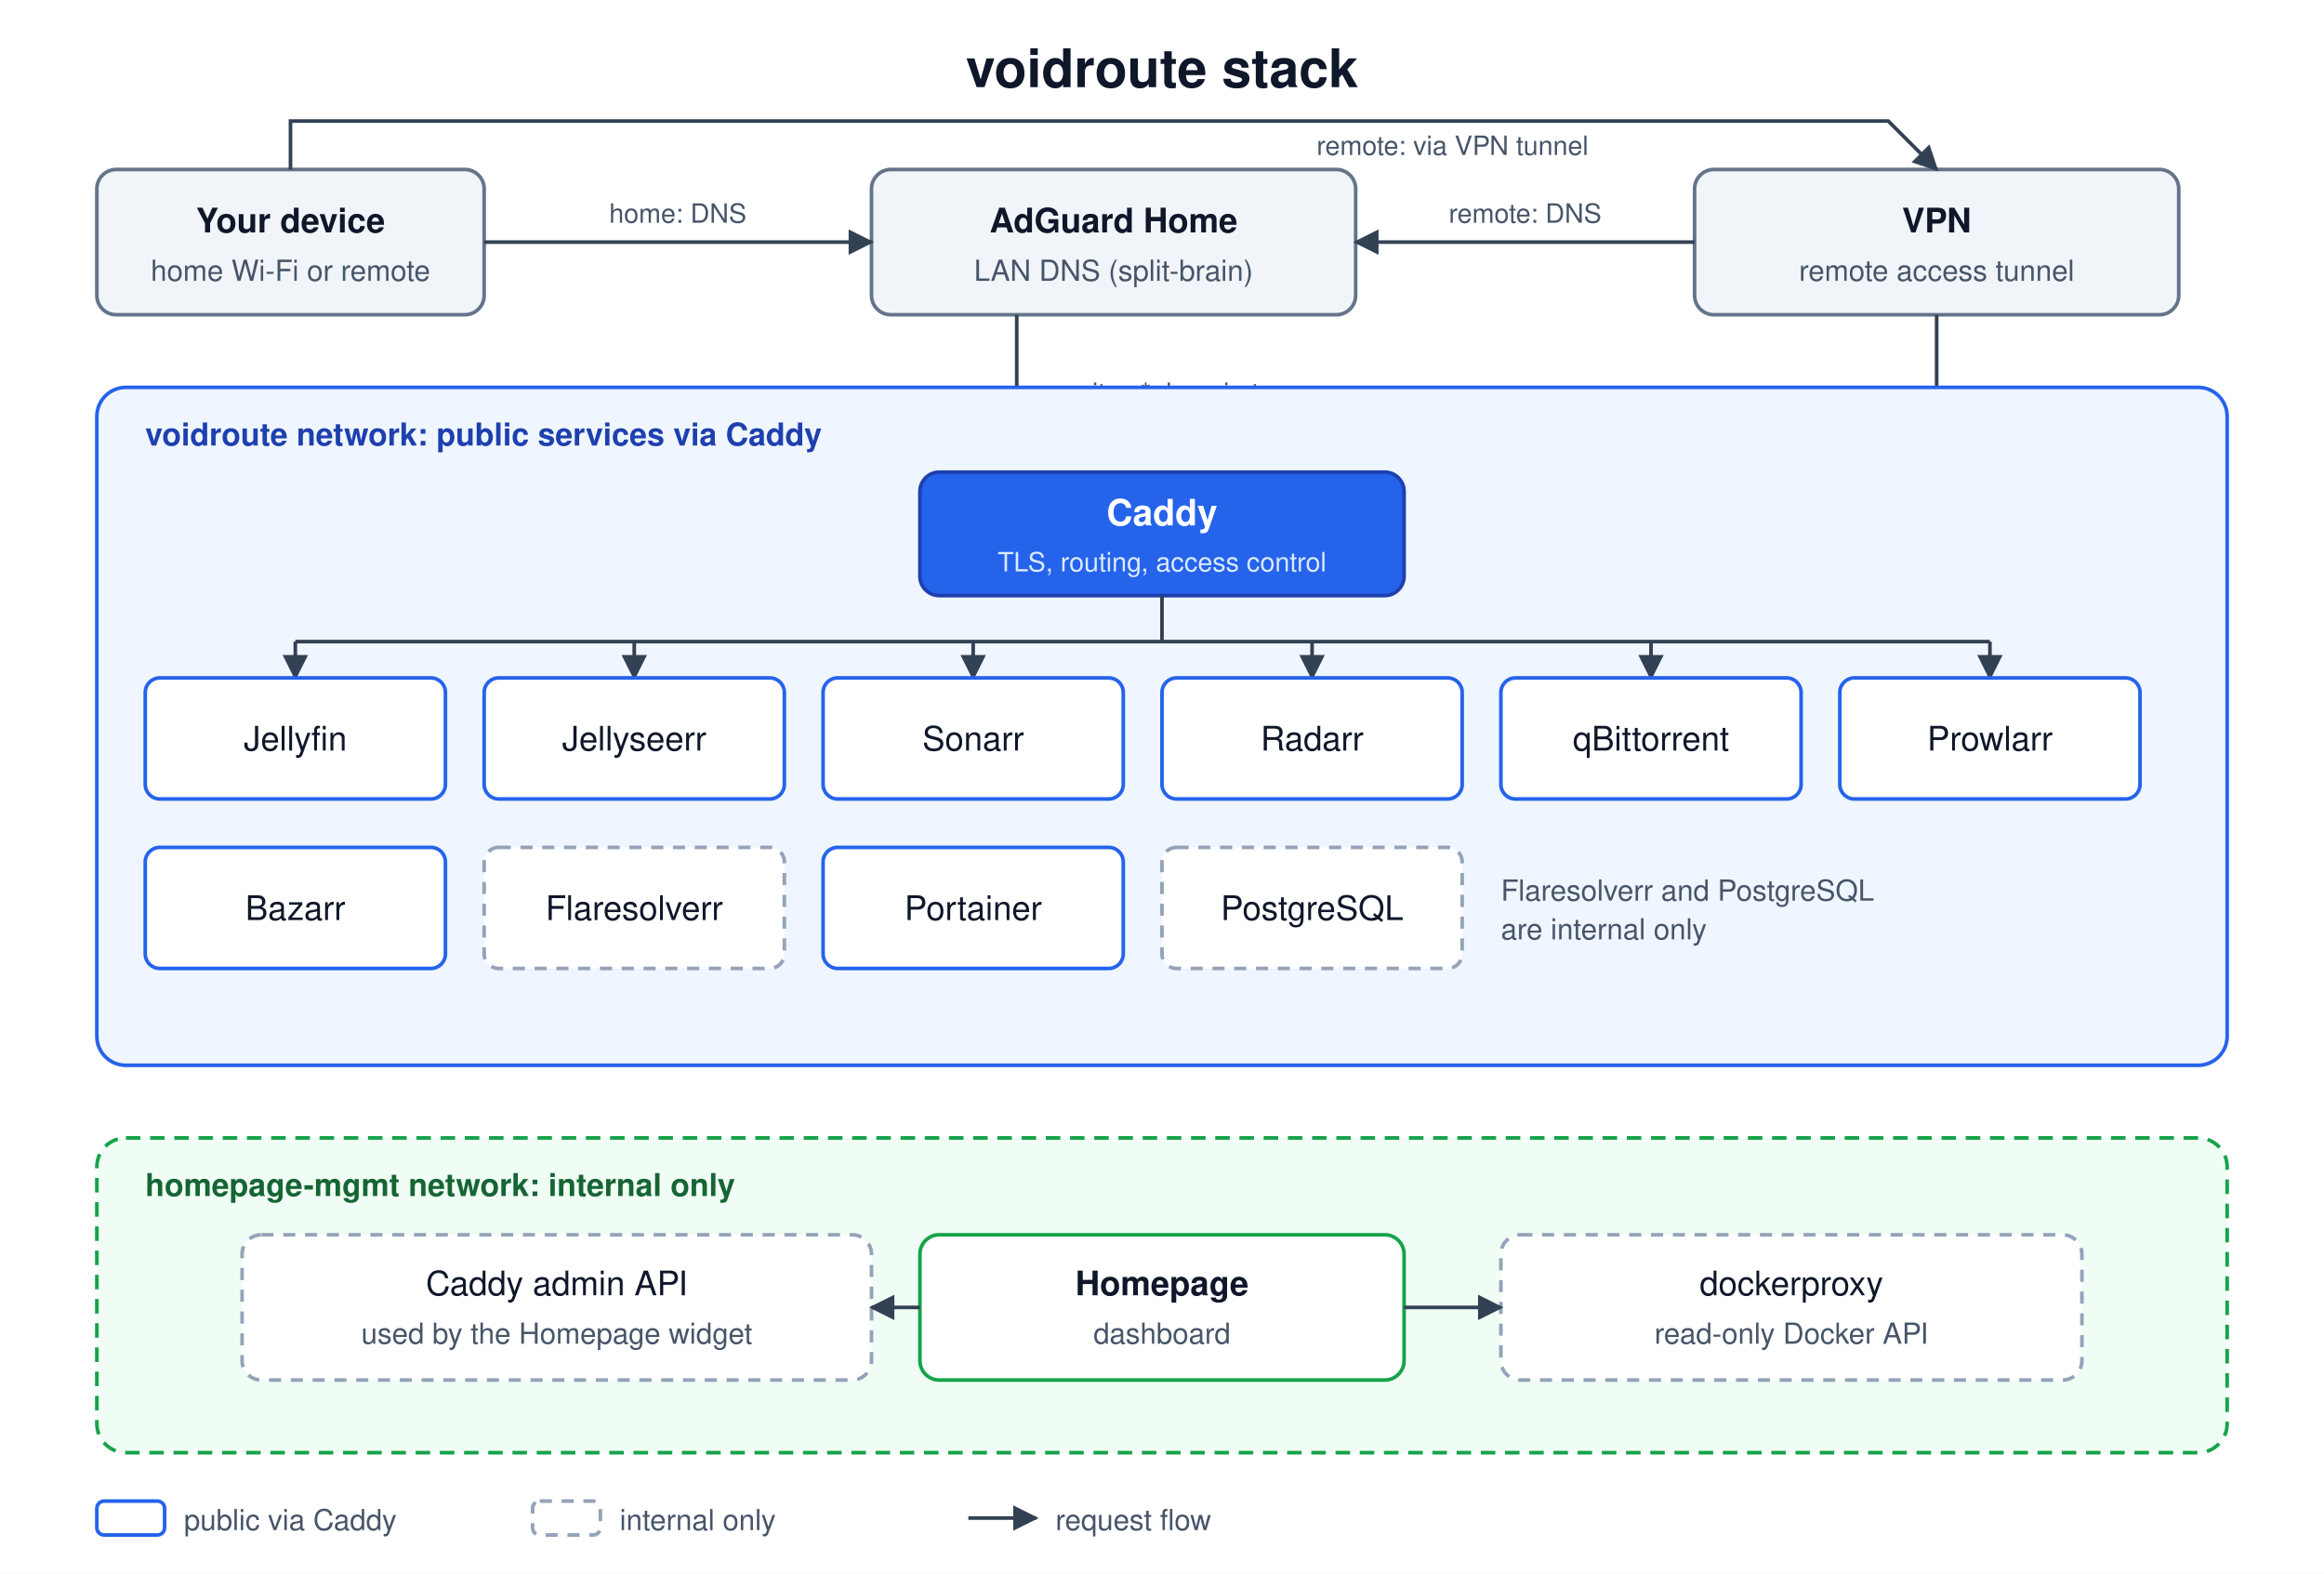
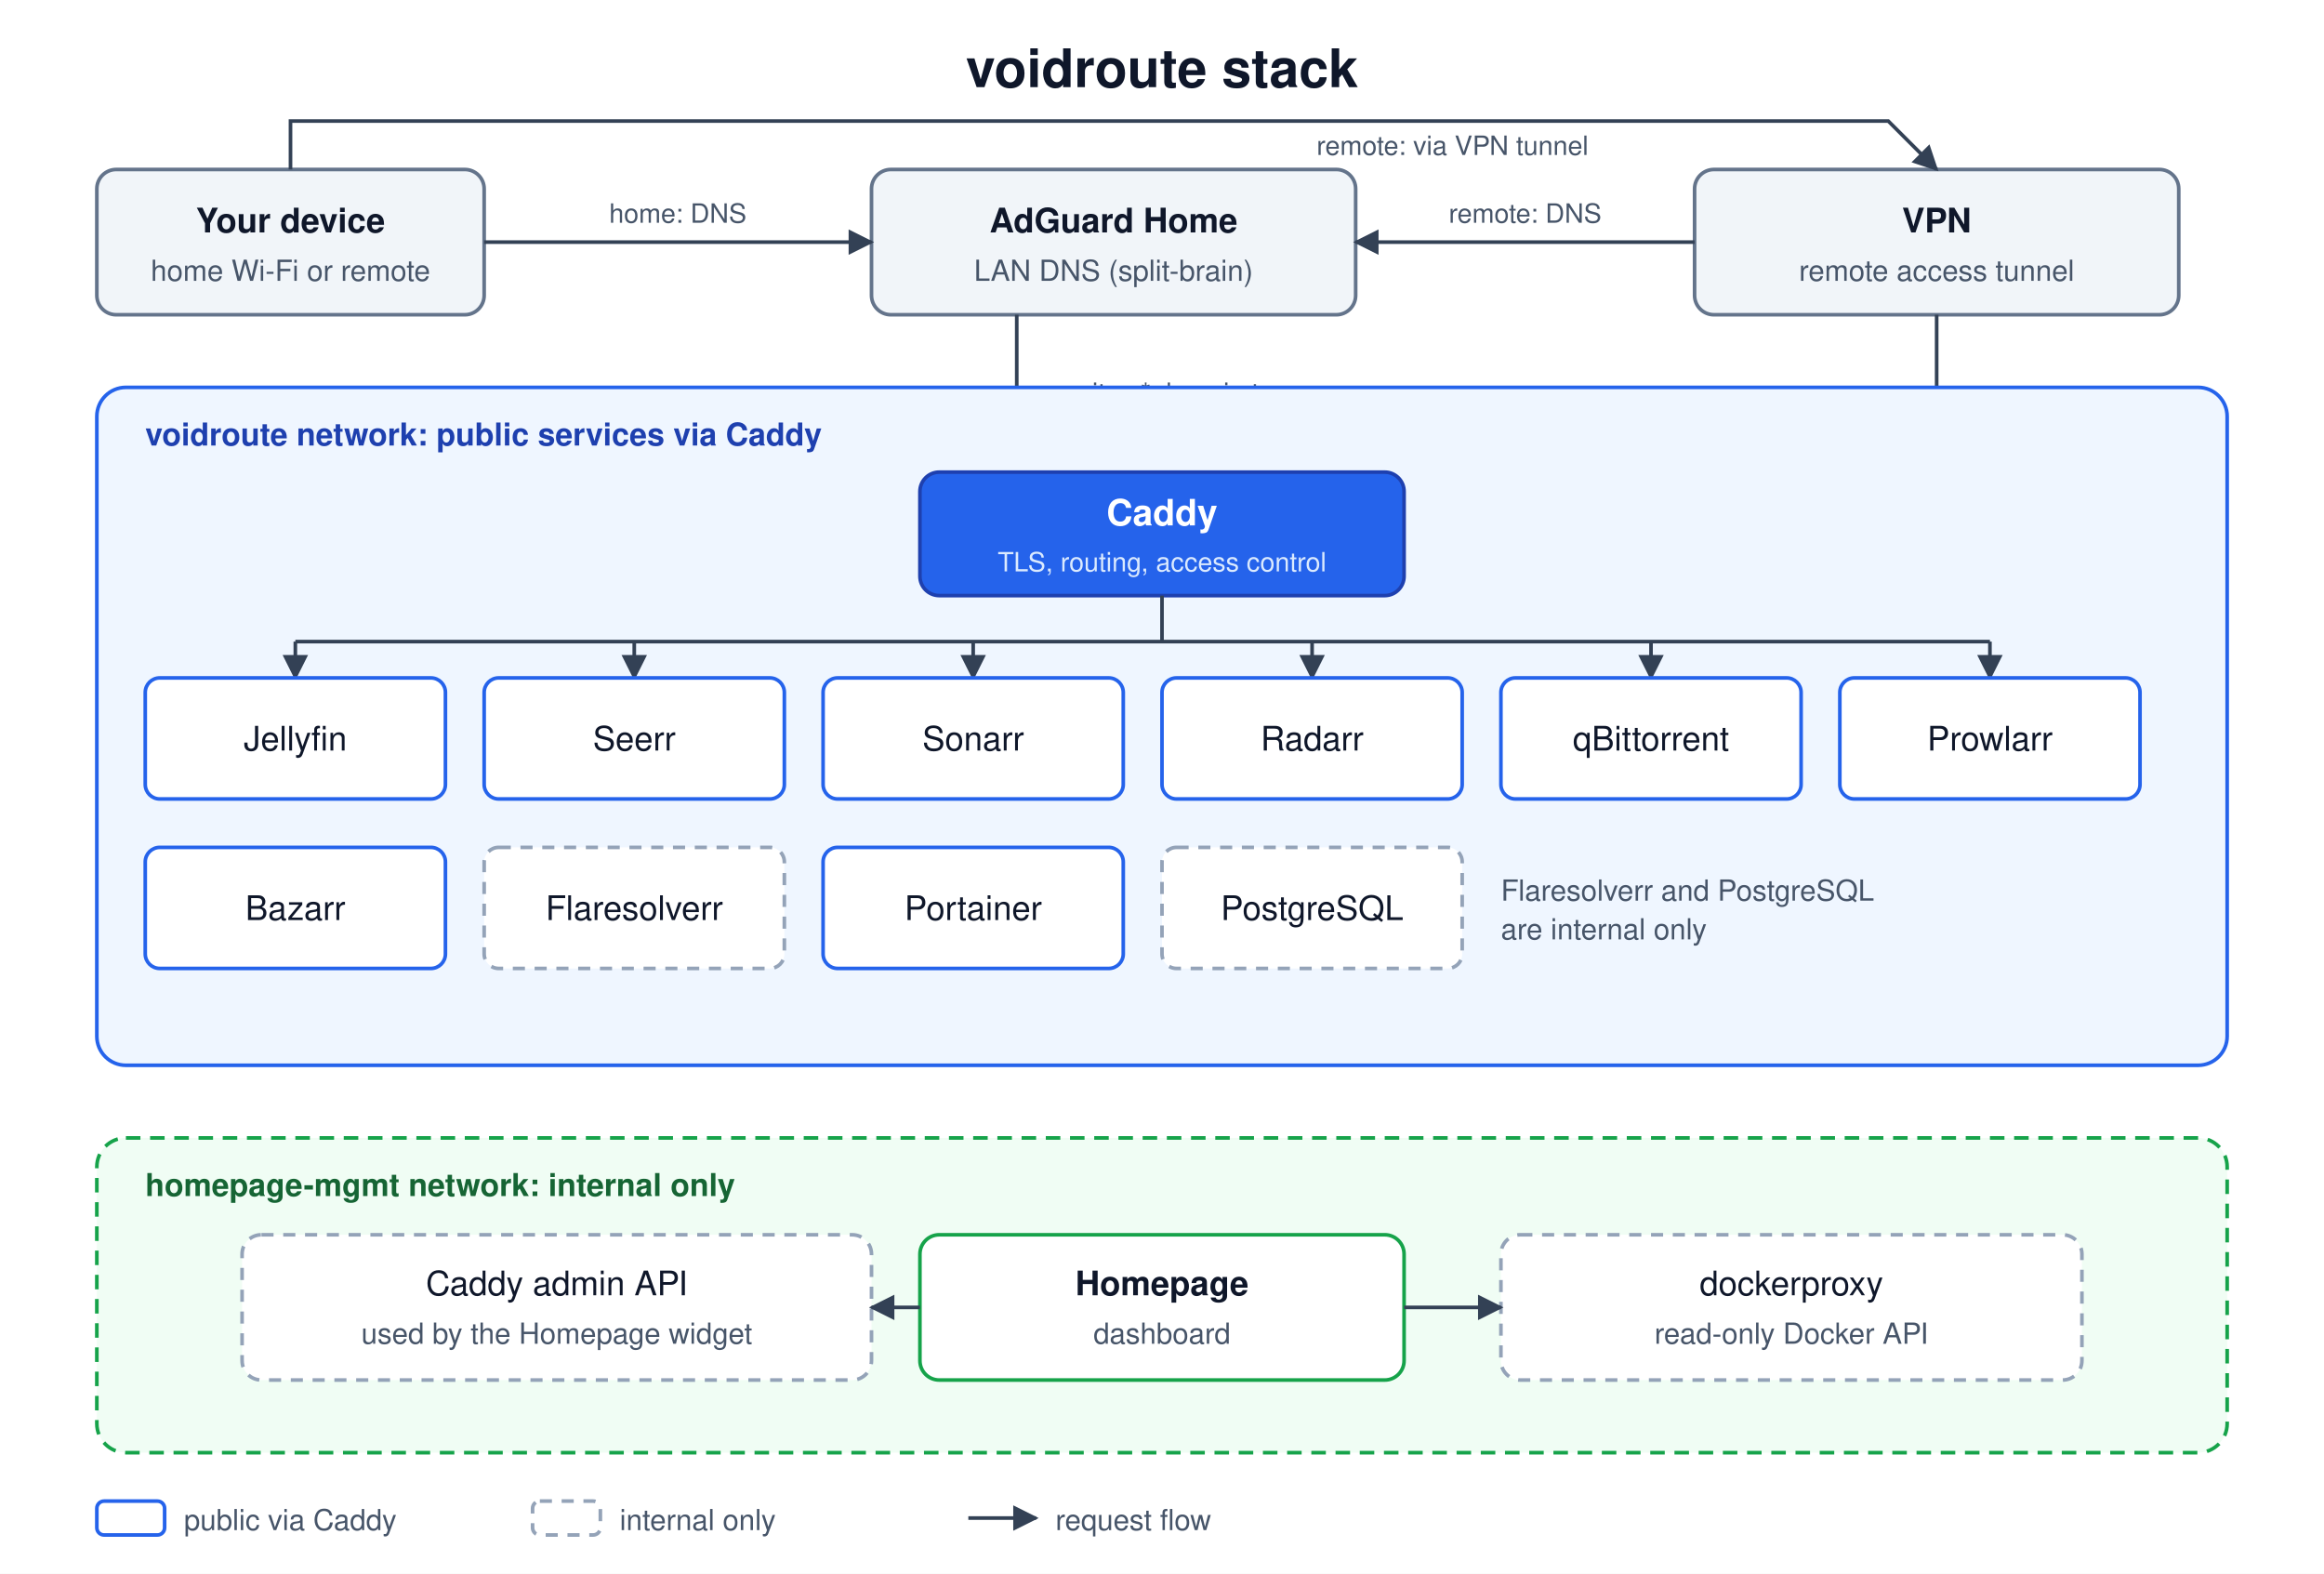
<svg xmlns="http://www.w3.org/2000/svg" viewBox="0 0 960 650" font-family="Segoe UI, Helvetica, Arial, sans-serif">
  <defs>
    <marker id="arrow" viewBox="0 0 10 10" refX="9" refY="5" markerWidth="7" markerHeight="7" orient="auto-start-reverse">
      <path d="M0,0 L10,5 L0,10 z" fill="#334155" />
    </marker>
  </defs>
  <rect x="0" y="0" width="960" height="650" fill="#ffffff" />
  <text x="480" y="36" text-anchor="middle" font-size="22" font-weight="600" fill="#0f172a">voidroute stack</text>
  <rect x="40" y="70" width="160" height="60" rx="8" fill="#f1f5f9" stroke="#64748b" stroke-width="1.5" />
  <text x="120" y="96" text-anchor="middle" font-size="14" font-weight="600" fill="#0f172a">Your device</text>
  <text x="120" y="116" text-anchor="middle" font-size="12" fill="#475569">home Wi-Fi or remote</text>
  <rect x="360" y="70" width="200" height="60" rx="8" fill="#f1f5f9" stroke="#64748b" stroke-width="1.5" />
  <text x="460" y="96" text-anchor="middle" font-size="14" font-weight="600" fill="#0f172a">AdGuard Home</text>
  <text x="460" y="116" text-anchor="middle" font-size="12" fill="#475569">LAN DNS (split-brain)</text>
  <rect x="700" y="70" width="200" height="60" rx="8" fill="#f1f5f9" stroke="#64748b" stroke-width="1.5" />
  <text x="800" y="96" text-anchor="middle" font-size="14" font-weight="600" fill="#0f172a">VPN</text>
  <text x="800" y="116" text-anchor="middle" font-size="12" fill="#475569">remote access tunnel</text>
  <line x1="200" y1="100" x2="360" y2="100" stroke="#334155" stroke-width="1.5" marker-end="url(#arrow)" />
  <text x="280" y="92" text-anchor="middle" font-size="11" fill="#475569">home: DNS</text>
  <polyline points="120,70 120,50 780,50 800,70" fill="none" stroke="#334155" stroke-width="1.5" marker-end="url(#arrow)" />
  <text x="600" y="64" text-anchor="middle" font-size="11" fill="#475569">remote: via VPN tunnel</text>
  <line x1="700" y1="100" x2="560" y2="100" stroke="#334155" stroke-width="1.5" marker-end="url(#arrow)" />
  <text x="630" y="92" text-anchor="middle" font-size="11" fill="#475569">remote: DNS</text>
  <line x1="420" y1="130" x2="420" y2="195" stroke="#334155" stroke-width="1.5" marker-end="url(#arrow)" />
  <text x="430" y="166" font-size="11" fill="#475569">rewrites *.domain to server</text>
  <line x1="800" y1="130" x2="800" y2="170" stroke="#334155" stroke-width="1.5" marker-end="url(#arrow)" />
  <rect x="40" y="160" width="880" height="280" rx="12" fill="#eff6ff" stroke="#2563eb" stroke-width="1.5" />
  <text x="60" y="184" font-size="13" font-weight="600" fill="#1e40af">voidroute network: public services via Caddy</text>
  <rect x="380" y="195" width="200" height="51" rx="8" fill="#2563eb" stroke="#1e40af" stroke-width="1.5" />
  <text x="480" y="217" text-anchor="middle" font-size="15" font-weight="600" fill="#ffffff">Caddy</text>
  <text x="480" y="236" text-anchor="middle" font-size="11" fill="#dbeafe">TLS, routing, access control</text>
  <line x1="480" y1="246" x2="480" y2="265" stroke="#334155" stroke-width="1.5" />
  <line x1="122" y1="265" x2="822" y2="265" stroke="#334155" stroke-width="1.5" />
  <line x1="122" y1="265" x2="122" y2="280" stroke="#334155" stroke-width="1.5" marker-end="url(#arrow)" />
  <line x1="262" y1="265" x2="262" y2="280" stroke="#334155" stroke-width="1.5" marker-end="url(#arrow)" />
  <line x1="402" y1="265" x2="402" y2="280" stroke="#334155" stroke-width="1.5" marker-end="url(#arrow)" />
  <line x1="542" y1="265" x2="542" y2="280" stroke="#334155" stroke-width="1.5" marker-end="url(#arrow)" />
  <line x1="682" y1="265" x2="682" y2="280" stroke="#334155" stroke-width="1.5" marker-end="url(#arrow)" />
  <line x1="822" y1="265" x2="822" y2="280" stroke="#334155" stroke-width="1.5" marker-end="url(#arrow)" />
  <g font-size="14" text-anchor="middle">
    <rect x="60" y="280" width="124" height="50" rx="6" fill="#ffffff" stroke="#2563eb" stroke-width="1.5" />
    <text x="122" y="310" fill="#0f172a">Jellyfin</text>
    <rect x="200" y="280" width="124" height="50" rx="6" fill="#ffffff" stroke="#2563eb" stroke-width="1.5" />
-     <text x="262" y="310" fill="#0f172a">Jellyseerr</text>
+     <text x="262" y="310" fill="#0f172a">Seerr</text>
    <rect x="340" y="280" width="124" height="50" rx="6" fill="#ffffff" stroke="#2563eb" stroke-width="1.5" />
    <text x="402" y="310" fill="#0f172a">Sonarr</text>
    <rect x="480" y="280" width="124" height="50" rx="6" fill="#ffffff" stroke="#2563eb" stroke-width="1.5" />
    <text x="542" y="310" fill="#0f172a">Radarr</text>
    <rect x="620" y="280" width="124" height="50" rx="6" fill="#ffffff" stroke="#2563eb" stroke-width="1.5" />
    <text x="682" y="310" fill="#0f172a">qBittorrent</text>
    <rect x="760" y="280" width="124" height="50" rx="6" fill="#ffffff" stroke="#2563eb" stroke-width="1.5" />
    <text x="822" y="310" fill="#0f172a">Prowlarr</text>
  </g>
  <g font-size="14" text-anchor="middle">
    <rect x="60" y="350" width="124" height="50" rx="6" fill="#ffffff" stroke="#2563eb" stroke-width="1.5" />
    <text x="122" y="380" fill="#0f172a">Bazarr</text>
    <rect x="200" y="350" width="124" height="50" rx="6" fill="#ffffff" stroke="#94a3b8" stroke-width="1.5" stroke-dasharray="5 4" />
    <text x="262" y="380" fill="#0f172a">Flaresolverr</text>
    <rect x="340" y="350" width="124" height="50" rx="6" fill="#ffffff" stroke="#2563eb" stroke-width="1.5" />
    <text x="402" y="380" fill="#0f172a">Portainer</text>
    <rect x="480" y="350" width="124" height="50" rx="6" fill="#ffffff" stroke="#94a3b8" stroke-width="1.5" stroke-dasharray="5 4" />
    <text x="542" y="380" fill="#0f172a">PostgreSQL</text>
  </g>
  <text x="620" y="372" font-size="12" fill="#475569">Flaresolverr and PostgreSQL</text>
  <text x="620" y="388" font-size="12" fill="#475569">are internal only</text>
  <rect x="40" y="470" width="880" height="130" rx="12" fill="#f0fdf4" stroke="#16a34a" stroke-width="1.5" stroke-dasharray="6 4" />
  <text x="60" y="494" font-size="13" font-weight="600" fill="#166534">homepage-mgmt network: internal only</text>
  <rect x="100" y="510" width="260" height="60" rx="8" fill="#ffffff" stroke="#94a3b8" stroke-width="1.5" stroke-dasharray="5 4" />
  <text x="230" y="535" text-anchor="middle" font-size="14" fill="#0f172a">Caddy admin API</text>
  <text x="230" y="555" text-anchor="middle" font-size="12" fill="#475569">used by the Homepage widget</text>
  <rect x="380" y="510" width="200" height="60" rx="8" fill="#ffffff" stroke="#16a34a" stroke-width="1.5" />
  <text x="480" y="535" text-anchor="middle" font-size="14" font-weight="600" fill="#0f172a">Homepage</text>
  <text x="480" y="555" text-anchor="middle" font-size="12" fill="#475569">dashboard</text>
  <rect x="620" y="510" width="240" height="60" rx="8" fill="#ffffff" stroke="#94a3b8" stroke-width="1.5" stroke-dasharray="5 4" />
  <text x="740" y="535" text-anchor="middle" font-size="14" fill="#0f172a">dockerproxy</text>
  <text x="740" y="555" text-anchor="middle" font-size="12" fill="#475569">read-only Docker API</text>
  <line x1="380" y1="540" x2="360" y2="540" stroke="#334155" stroke-width="1.5" marker-end="url(#arrow)" />
  <line x1="580" y1="540" x2="620" y2="540" stroke="#334155" stroke-width="1.5" marker-end="url(#arrow)" />
  <g font-size="12" fill="#475569">
    <rect x="40" y="620" width="28" height="14" rx="3" fill="#ffffff" stroke="#2563eb" stroke-width="1.5" />
    <text x="76" y="632">public via Caddy</text>
    <rect x="220" y="620" width="28" height="14" rx="3" fill="#ffffff" stroke="#94a3b8" stroke-width="1.5" stroke-dasharray="5 4" />
    <text x="256" y="632">internal only</text>
    <line x1="400" y1="627" x2="428" y2="627" stroke="#334155" stroke-width="1.5" marker-end="url(#arrow)" />
    <text x="436" y="632">request flow</text>
  </g>
</svg>
